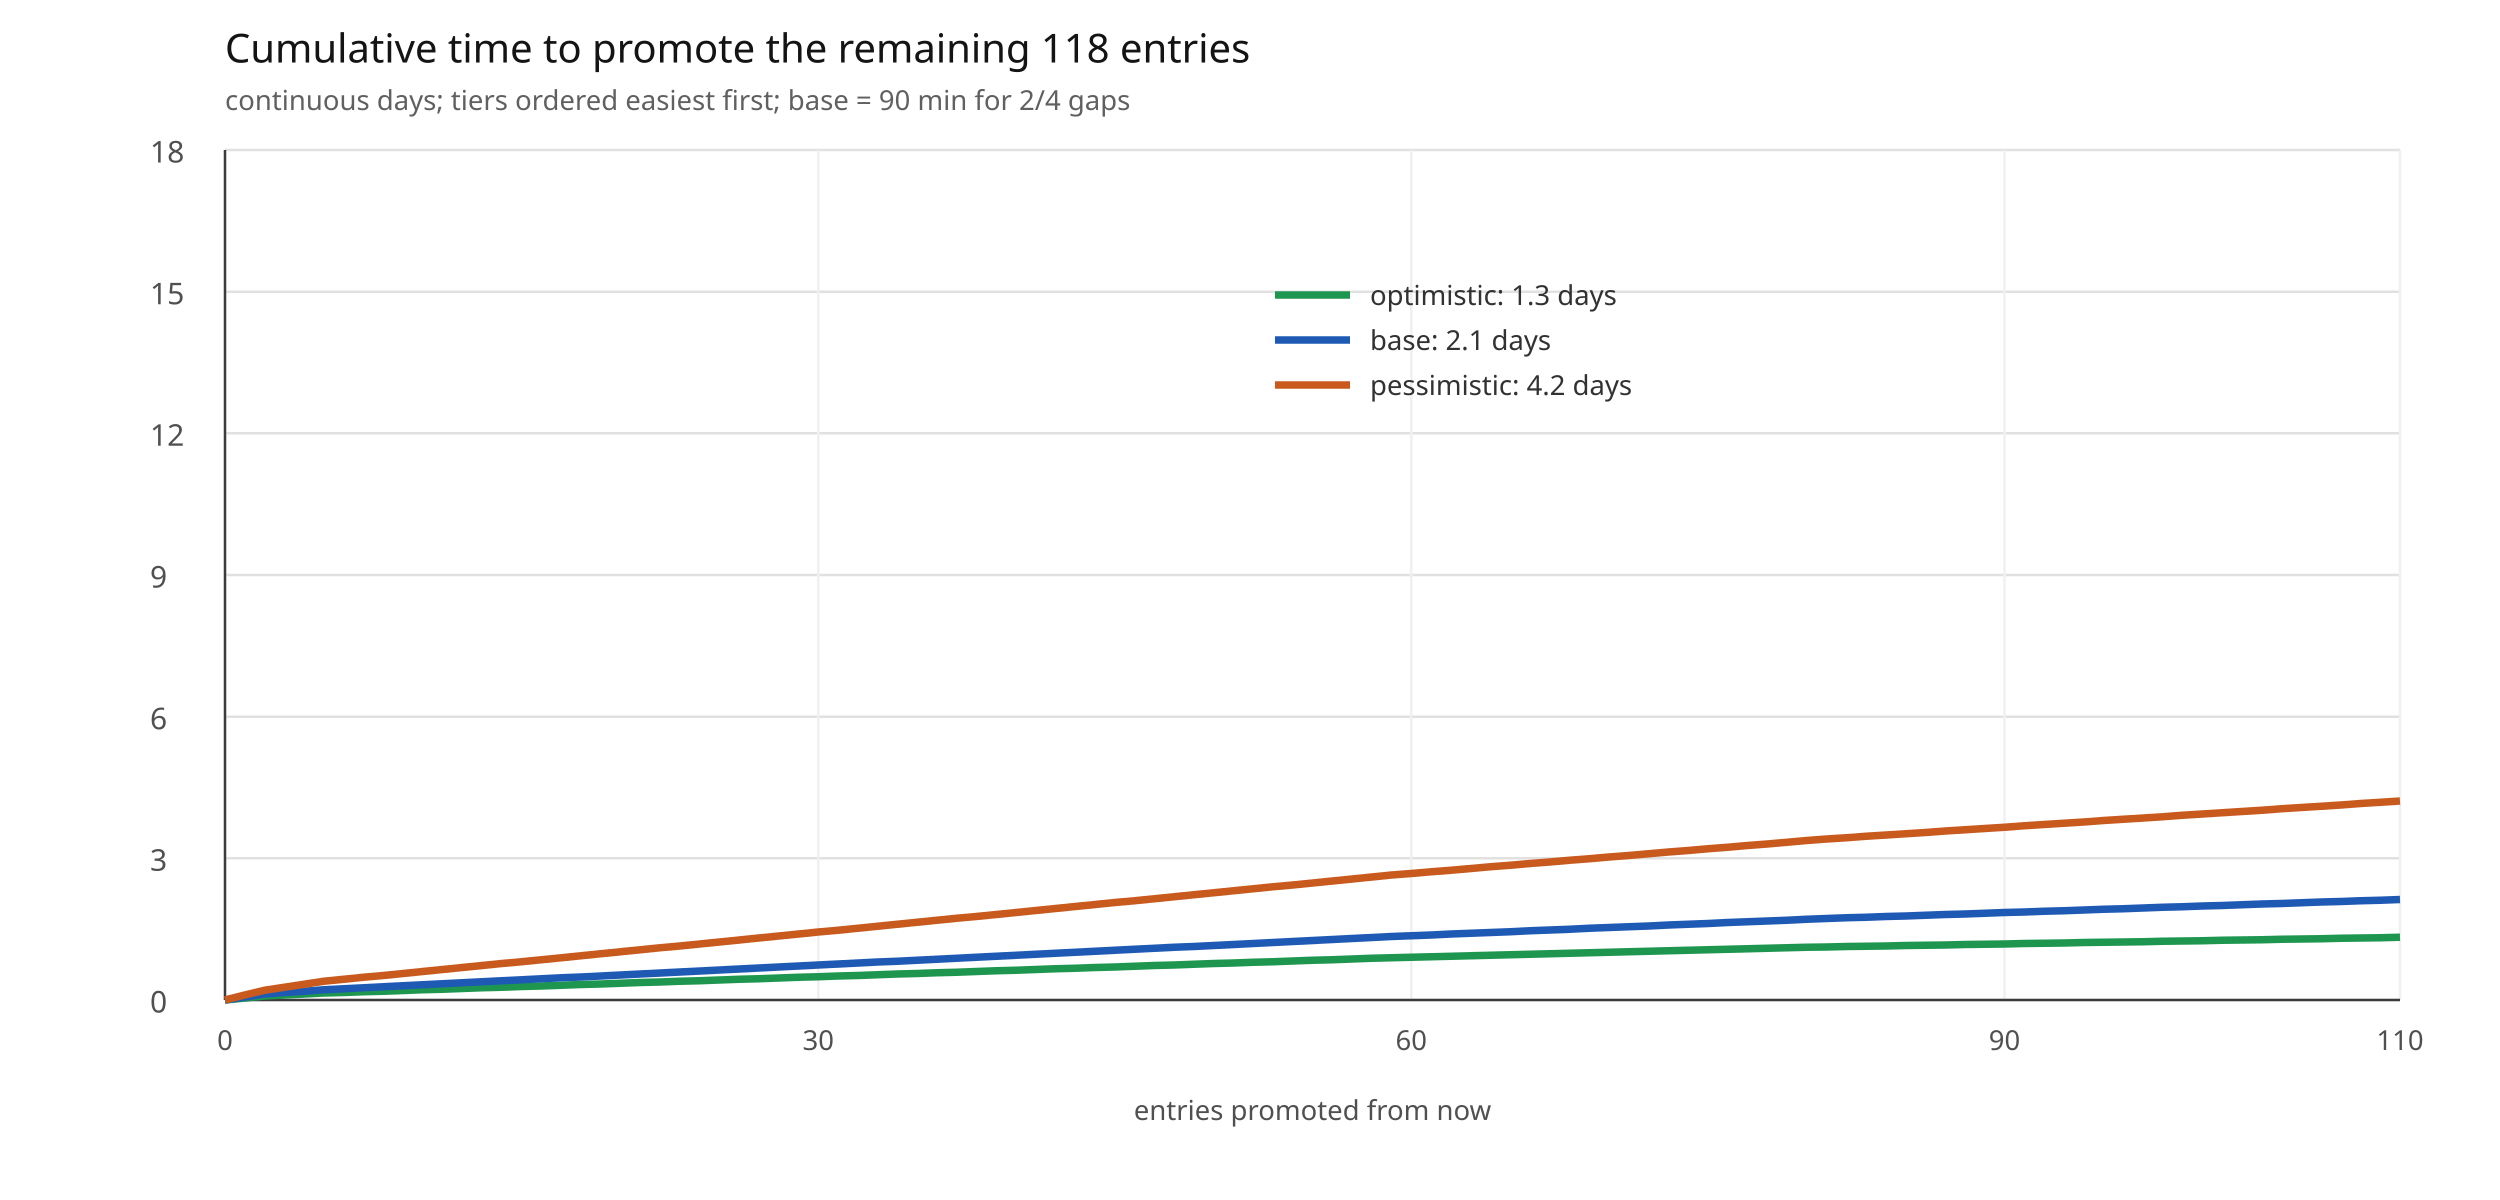
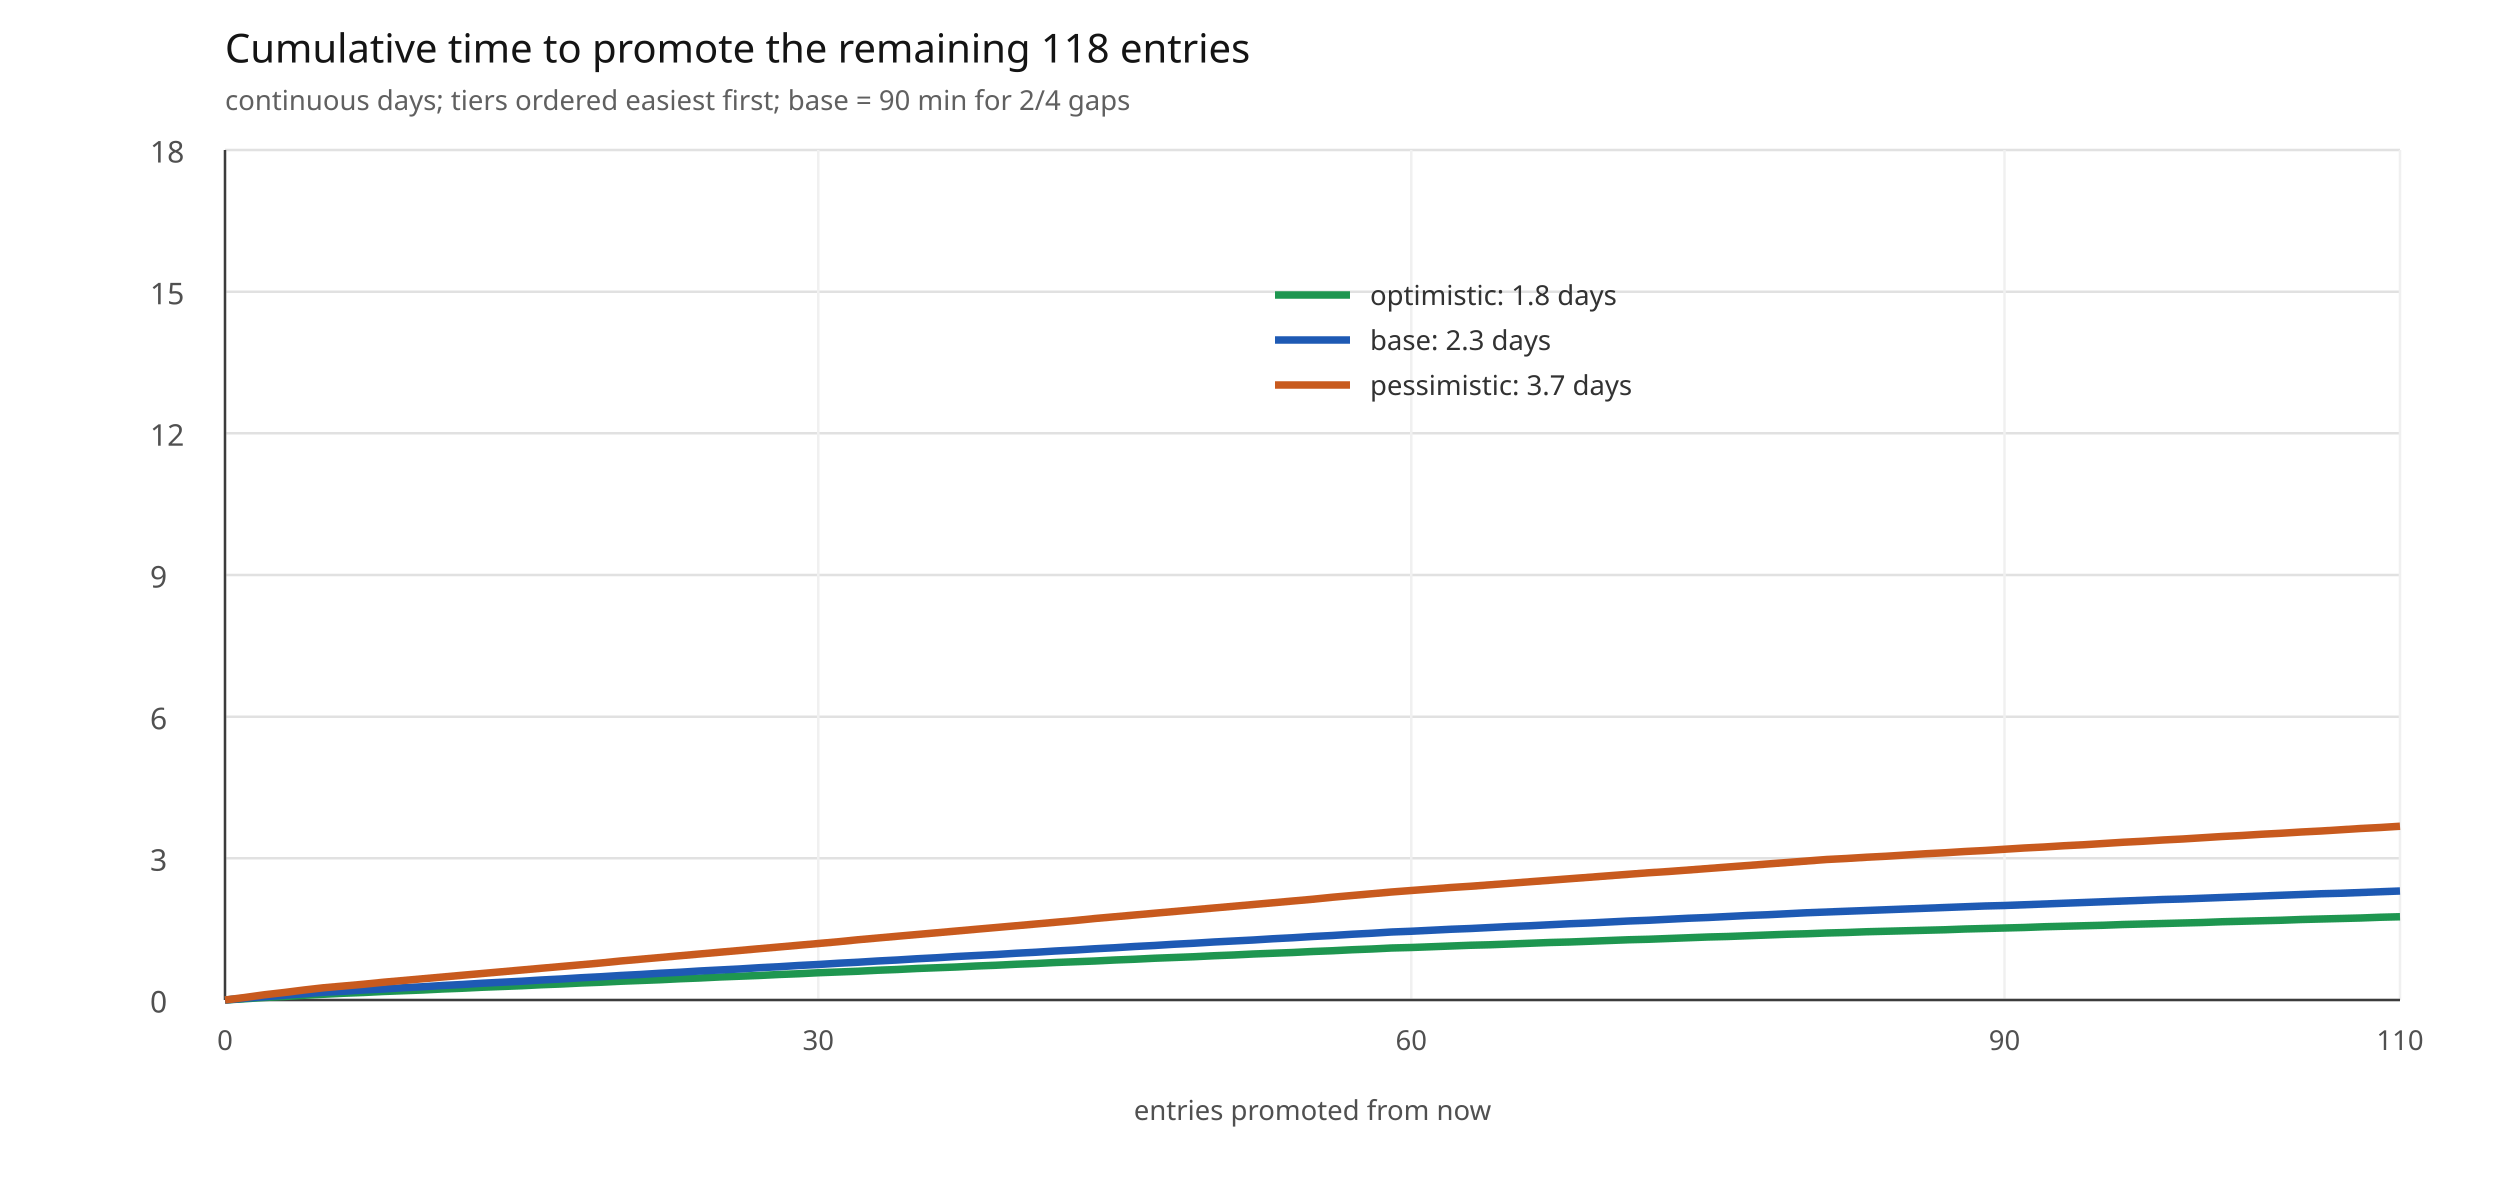
<svg xmlns="http://www.w3.org/2000/svg" width="1000" height="480">
  <rect width="100%" height="100%" fill="white" />
  <line x1="90" y1="400.0" x2="960" y2="400.0" stroke="#e1e1e1" />
  <text x="60" y="405.0" font-family="Verdana" font-size="12" fill="#505050">0</text>
  <line x1="90" y1="343.3" x2="960" y2="343.3" stroke="#e1e1e1" />
  <text x="60" y="348.3" font-family="Verdana" font-size="12" fill="#505050">3</text>
  <line x1="90" y1="286.7" x2="960" y2="286.7" stroke="#e1e1e1" />
  <text x="60" y="291.7" font-family="Verdana" font-size="12" fill="#505050">6</text>
  <line x1="90" y1="230.0" x2="960" y2="230.0" stroke="#e1e1e1" />
  <text x="60" y="235.0" font-family="Verdana" font-size="12" fill="#505050">9</text>
  <line x1="90" y1="173.3" x2="960" y2="173.3" stroke="#e1e1e1" />
  <text x="60" y="178.3" font-family="Verdana" font-size="12" fill="#505050">12</text>
  <line x1="90" y1="116.7" x2="960" y2="116.7" stroke="#e1e1e1" />
  <text x="60" y="121.7" font-family="Verdana" font-size="12" fill="#505050">15</text>
  <line x1="90" y1="60.0" x2="960" y2="60.0" stroke="#e1e1e1" />
  <text x="60" y="65.0" font-family="Verdana" font-size="12" fill="#505050">18</text>
  <line x1="90.0" y1="60" x2="90.0" y2="400" stroke="#f0f0f0" />
  <text x="90.0" y="420" text-anchor="middle" font-family="Verdana" font-size="11" fill="#505050">0</text>
  <line x1="327.3" y1="60" x2="327.3" y2="400" stroke="#f0f0f0" />
  <text x="327.3" y="420" text-anchor="middle" font-family="Verdana" font-size="11" fill="#505050">30</text>
  <line x1="564.5" y1="60" x2="564.5" y2="400" stroke="#f0f0f0" />
  <text x="564.5" y="420" text-anchor="middle" font-family="Verdana" font-size="11" fill="#505050">60</text>
  <line x1="801.8" y1="60" x2="801.8" y2="400" stroke="#f0f0f0" />
  <text x="801.8" y="420" text-anchor="middle" font-family="Verdana" font-size="11" fill="#505050">90</text>
  <line x1="960.0" y1="60" x2="960.0" y2="400" stroke="#f0f0f0" />
  <text x="960.0" y="420" text-anchor="middle" font-family="Verdana" font-size="11" fill="#505050">110</text>
  <line x1="90" y1="60" x2="90" y2="400" stroke="#3c3c3c" />
  <line x1="90" y1="400" x2="960" y2="400" stroke="#3c3c3c" />
-   <polyline points="90.0,400.0 97.9,399.2 105.8,398.4 113.7,398.0 121.6,397.6 129.5,397.2 137.5,397.0 145.4,396.7 153.3,396.5 161.2,396.2 169.1,395.9 177.0,395.7 184.9,395.4 192.8,395.1 200.7,394.9 208.6,394.6 216.5,394.4 224.5,394.1 232.4,393.8 240.3,393.6 248.2,393.3 256.1,393.0 264.0,392.8 271.9,392.5 279.8,392.3 287.7,392.0 295.6,391.7 303.5,391.5 311.5,391.2 319.4,390.9 327.3,390.7 335.2,390.4 343.1,390.2 351.0,389.9 358.9,389.6 366.8,389.4 374.7,389.1 382.6,388.9 390.5,388.6 398.5,388.3 406.4,388.1 414.3,387.8 422.2,387.5 430.1,387.3 438.0,387.0 445.9,386.8 453.8,386.5 461.7,386.2 469.6,386.0 477.5,385.7 485.5,385.4 493.4,385.2 501.3,384.9 509.2,384.7 517.1,384.4 525.0,384.1 532.9,383.9 540.8,383.6 548.7,383.3 556.6,383.1 564.5,382.9 572.5,382.7 580.4,382.5 588.3,382.3 596.2,382.1 604.1,381.9 612.0,381.7 619.9,381.5 627.8,381.3 635.7,381.1 643.6,380.9 651.5,380.7 659.5,380.5 667.4,380.3 675.3,380.1 683.2,379.9 691.1,379.7 699.0,379.5 706.9,379.3 714.8,379.1 722.7,378.9 730.6,378.8 738.5,378.6 746.5,378.5 754.4,378.4 762.3,378.2 770.2,378.1 778.1,378.0 786.0,377.8 793.9,377.7 801.8,377.6 809.7,377.4 817.6,377.3 825.5,377.2 833.5,377.0 841.4,376.9 849.3,376.8 857.2,376.7 865.1,376.5 873.0,376.4 880.9,376.3 888.8,376.1 896.7,376.0 904.6,375.9 912.5,375.7 920.5,375.6 928.4,375.5 936.3,375.3 944.2,375.2 952.1,375.1 960.0,374.9" fill="none" stroke="#1e9650" stroke-width="3" />
+   <polyline points="90.0,400.0 97.9,399.5 105.8,399.0 113.7,398.6 121.6,398.1 129.5,397.7 137.5,397.3 145.4,397.0 153.3,396.6 161.2,396.3 169.1,396.0 177.0,395.6 184.9,395.3 192.8,394.9 200.7,394.6 208.6,394.3 216.5,393.9 224.5,393.6 232.4,393.2 240.3,392.9 248.2,392.5 256.1,392.2 264.0,391.9 271.9,391.5 279.8,391.2 287.7,390.8 295.6,390.5 303.5,390.2 311.5,389.8 319.4,389.5 327.3,389.1 335.2,388.8 343.1,388.5 351.0,388.1 358.9,387.8 366.8,387.4 374.7,387.1 382.6,386.8 390.5,386.4 398.5,386.1 406.4,385.7 414.3,385.4 422.2,385.0 430.1,384.7 438.0,384.4 445.9,384.0 453.8,383.7 461.7,383.3 469.6,383.0 477.5,382.7 485.5,382.3 493.4,382.0 501.3,381.6 509.2,381.3 517.1,381.0 525.0,380.6 532.9,380.3 540.8,379.9 548.7,379.6 556.6,379.2 564.5,379.0 572.5,378.7 580.4,378.4 588.3,378.1 596.2,377.9 604.1,377.6 612.0,377.3 619.9,377.0 627.8,376.8 635.7,376.5 643.6,376.2 651.5,375.9 659.5,375.7 667.4,375.4 675.3,375.1 683.2,374.8 691.1,374.6 699.0,374.3 706.9,374.0 714.8,373.7 722.7,373.5 730.6,373.2 738.5,373.0 746.5,372.7 754.4,372.5 762.3,372.3 770.2,372.1 778.1,371.9 786.0,371.6 793.9,371.4 801.8,371.2 809.7,371.0 817.6,370.7 825.5,370.5 833.5,370.3 841.4,370.1 849.3,369.8 857.2,369.6 865.1,369.4 873.0,369.2 880.9,369.0 888.8,368.7 896.7,368.5 904.6,368.3 912.5,368.1 920.5,367.8 928.4,367.6 936.3,367.4 944.2,367.2 952.1,366.9 960.0,366.7" fill="none" stroke="#1e9650" stroke-width="3" />
  <line x1="510" y1="118" x2="540" y2="118" stroke="#1e9650" stroke-width="3" />
-   <text x="548" y="122" font-family="Verdana" font-size="11" fill="#323232">optimistic: 1.3 days</text>
-   <polyline points="90.0,400.0 97.9,398.8 105.8,397.6 113.7,397.0 121.6,396.5 129.5,395.9 137.5,395.5 145.4,395.1 153.3,394.7 161.2,394.3 169.1,393.9 177.0,393.5 184.9,393.1 192.8,392.7 200.7,392.3 208.6,391.9 216.5,391.5 224.5,391.1 232.4,390.8 240.3,390.4 248.2,390.0 256.1,389.6 264.0,389.2 271.9,388.8 279.8,388.4 287.7,388.0 295.6,387.6 303.5,387.2 311.5,386.8 319.4,386.4 327.3,386.0 335.2,385.6 343.1,385.2 351.0,384.8 358.9,384.5 366.8,384.1 374.7,383.7 382.6,383.3 390.5,382.9 398.5,382.5 406.4,382.1 414.3,381.7 422.2,381.3 430.1,380.9 438.0,380.5 445.9,380.1 453.8,379.7 461.7,379.3 469.6,378.9 477.5,378.6 485.5,378.2 493.4,377.8 501.3,377.4 509.2,377.0 517.1,376.6 525.0,376.2 532.9,375.8 540.8,375.4 548.7,375.0 556.6,374.6 564.5,374.3 572.5,374.0 580.4,373.6 588.3,373.3 596.2,373.0 604.1,372.7 612.0,372.3 619.9,372.0 627.8,371.7 635.7,371.3 643.6,371.0 651.5,370.7 659.5,370.4 667.4,370.0 675.3,369.7 683.2,369.4 691.1,369.0 699.0,368.7 706.9,368.4 714.8,368.1 722.7,367.7 730.6,367.4 738.5,367.1 746.5,366.9 754.4,366.6 762.3,366.4 770.2,366.1 778.1,365.8 786.0,365.6 793.9,365.3 801.8,365.0 809.7,364.8 817.6,364.5 825.5,364.3 833.5,364.0 841.4,363.7 849.3,363.5 857.2,363.2 865.1,362.9 873.0,362.7 880.9,362.4 888.8,362.2 896.7,361.9 904.6,361.6 912.5,361.4 920.5,361.1 928.4,360.8 936.3,360.6 944.2,360.3 952.1,360.1 960.0,359.8" fill="none" stroke="#1e5ab4" stroke-width="3" />
+   <text x="548" y="122" font-family="Verdana" font-size="11" fill="#323232">optimistic: 1.8 days</text>
+   <polyline points="90.0,400.0 97.9,399.3 105.8,398.7 113.7,398.1 121.6,397.5 129.5,396.9 137.5,396.5 145.4,396.0 153.3,395.6 161.2,395.1 169.1,394.7 177.0,394.2 184.9,393.8 192.8,393.3 200.7,392.9 208.6,392.5 216.5,392.0 224.5,391.6 232.4,391.1 240.3,390.7 248.2,390.2 256.1,389.8 264.0,389.3 271.9,388.9 279.8,388.4 287.7,388.0 295.6,387.6 303.5,387.1 311.5,386.7 319.4,386.2 327.3,385.8 335.2,385.3 343.1,384.9 351.0,384.4 358.9,384.0 366.8,383.5 374.7,383.1 382.6,382.6 390.5,382.2 398.5,381.8 406.4,381.3 414.3,380.9 422.2,380.4 430.1,380.0 438.0,379.5 445.9,379.1 453.8,378.6 461.7,378.2 469.6,377.7 477.5,377.3 485.5,376.8 493.4,376.4 501.3,376.0 509.2,375.5 517.1,375.1 525.0,374.6 532.9,374.2 540.8,373.7 548.7,373.3 556.6,372.8 564.5,372.5 572.5,372.1 580.4,371.7 588.3,371.4 596.2,371.0 604.1,370.6 612.0,370.3 619.9,369.9 627.8,369.5 635.7,369.2 643.6,368.8 651.5,368.4 659.5,368.1 667.4,367.7 675.3,367.3 683.2,367.0 691.1,366.6 699.0,366.2 706.9,365.9 714.8,365.5 722.7,365.1 730.6,364.8 738.5,364.5 746.5,364.2 754.4,363.9 762.3,363.6 770.2,363.3 778.1,363.0 786.0,362.7 793.9,362.4 801.8,362.2 809.7,361.9 817.6,361.6 825.5,361.3 833.5,361.0 841.4,360.7 849.3,360.4 857.2,360.1 865.1,359.8 873.0,359.6 880.9,359.3 888.8,359.0 896.7,358.7 904.6,358.4 912.5,358.1 920.5,357.8 928.4,357.5 936.3,357.3 944.2,357.0 952.1,356.7 960.0,356.4" fill="none" stroke="#1e5ab4" stroke-width="3" />
  <line x1="510" y1="136" x2="540" y2="136" stroke="#1e5ab4" stroke-width="3" />
-   <text x="548" y="140" font-family="Verdana" font-size="11" fill="#323232">base: 2.1 days</text>
-   <polyline points="90.0,400.0 97.9,398.0 105.8,396.1 113.7,394.9 121.6,393.7 129.5,392.5 137.5,391.7 145.4,390.9 153.3,390.2 161.2,389.4 169.1,388.6 177.0,387.8 184.9,387.0 192.8,386.2 200.7,385.4 208.6,384.7 216.5,383.9 224.5,383.1 232.4,382.3 240.3,381.5 248.2,380.7 256.1,379.9 264.0,379.1 271.9,378.4 279.8,377.6 287.7,376.8 295.6,376.0 303.5,375.2 311.5,374.4 319.4,373.6 327.3,372.8 335.2,372.1 343.1,371.3 351.0,370.5 358.9,369.7 366.8,368.9 374.7,368.1 382.6,367.3 390.5,366.6 398.5,365.8 406.4,365.0 414.3,364.2 422.2,363.4 430.1,362.6 438.0,361.8 445.9,361.0 453.8,360.3 461.7,359.5 469.6,358.7 477.5,357.9 485.5,357.1 493.4,356.3 501.3,355.5 509.2,354.7 517.1,354.0 525.0,353.2 532.9,352.4 540.8,351.6 548.7,350.8 556.6,350.0 564.5,349.4 572.5,348.7 580.4,348.1 588.3,347.4 596.2,346.7 604.1,346.1 612.0,345.4 619.9,344.8 627.8,344.1 635.7,343.5 643.6,342.8 651.5,342.2 659.5,341.5 667.4,340.8 675.3,340.2 683.2,339.5 691.1,338.9 699.0,338.2 706.9,337.6 714.8,336.9 722.7,336.2 730.6,335.6 738.5,335.1 746.5,334.5 754.4,334.0 762.3,333.5 770.2,333.0 778.1,332.4 786.0,331.9 793.9,331.4 801.8,330.9 809.7,330.3 817.6,329.8 825.5,329.3 833.5,328.8 841.4,328.2 849.3,327.7 857.2,327.2 865.1,326.7 873.0,326.1 880.9,325.6 888.8,325.1 896.7,324.6 904.6,324.1 912.5,323.5 920.5,323.0 928.4,322.5 936.3,322.0 944.2,321.4 952.1,320.9 960.0,320.4" fill="none" stroke="#c85a1e" stroke-width="3" />
+   <text x="548" y="140" font-family="Verdana" font-size="11" fill="#323232">base: 2.3 days</text>
+   <polyline points="90.0,400.0 97.9,399.0 105.8,397.9 113.7,397.0 121.6,396.0 129.5,395.1 137.5,394.4 145.4,393.7 153.3,392.9 161.2,392.2 169.1,391.5 177.0,390.8 184.9,390.1 192.8,389.4 200.7,388.7 208.6,388.0 216.5,387.3 224.5,386.6 232.4,385.9 240.3,385.2 248.2,384.4 256.1,383.7 264.0,383.0 271.9,382.3 279.8,381.6 287.7,380.9 295.6,380.2 303.5,379.5 311.5,378.8 319.4,378.1 327.3,377.4 335.2,376.7 343.1,375.9 351.0,375.2 358.9,374.5 366.8,373.8 374.7,373.1 382.6,372.4 390.5,371.7 398.5,371.0 406.4,370.3 414.3,369.6 422.2,368.9 430.1,368.2 438.0,367.4 445.9,366.7 453.8,366.0 461.7,365.3 469.6,364.6 477.5,363.9 485.5,363.2 493.4,362.5 501.3,361.8 509.2,361.1 517.1,360.4 525.0,359.7 532.9,358.9 540.8,358.2 548.7,357.5 556.6,356.8 564.5,356.2 572.5,355.6 580.4,355.0 588.3,354.5 596.2,353.9 604.1,353.3 612.0,352.7 619.9,352.1 627.8,351.5 635.7,350.9 643.6,350.3 651.5,349.7 659.5,349.1 667.4,348.6 675.3,348.0 683.2,347.4 691.1,346.8 699.0,346.2 706.9,345.6 714.8,345.0 722.7,344.4 730.6,343.8 738.5,343.4 746.5,342.9 754.4,342.5 762.3,342.0 770.2,341.5 778.1,341.1 786.0,340.6 793.9,340.2 801.8,339.7 809.7,339.2 817.6,338.8 825.5,338.3 833.5,337.9 841.4,337.4 849.3,336.9 857.2,336.5 865.1,336.0 873.0,335.6 880.9,335.1 888.8,334.6 896.7,334.2 904.6,333.7 912.5,333.3 920.5,332.8 928.4,332.4 936.3,331.9 944.2,331.4 952.1,331.0 960.0,330.5" fill="none" stroke="#c85a1e" stroke-width="3" />
  <line x1="510" y1="154" x2="540" y2="154" stroke="#c85a1e" stroke-width="3" />
-   <text x="548" y="158" font-family="Verdana" font-size="11" fill="#323232">pessimistic: 4.2 days</text>
+   <text x="548" y="158" font-family="Verdana" font-size="11" fill="#323232">pessimistic: 3.7 days</text>
  <text x="90" y="25" font-family="Verdana" font-size="16" fill="#141414">Cumulative time to promote the remaining 118 entries</text>
  <text x="90" y="44" font-family="Verdana" font-size="11" fill="#606060">continuous days; tiers ordered easiest first; base = 90 min for 2/4 gaps</text>
  <text x="525.0" y="448" text-anchor="middle" font-family="Verdana" font-size="11" fill="#505050">entries promoted from now</text>
</svg>
